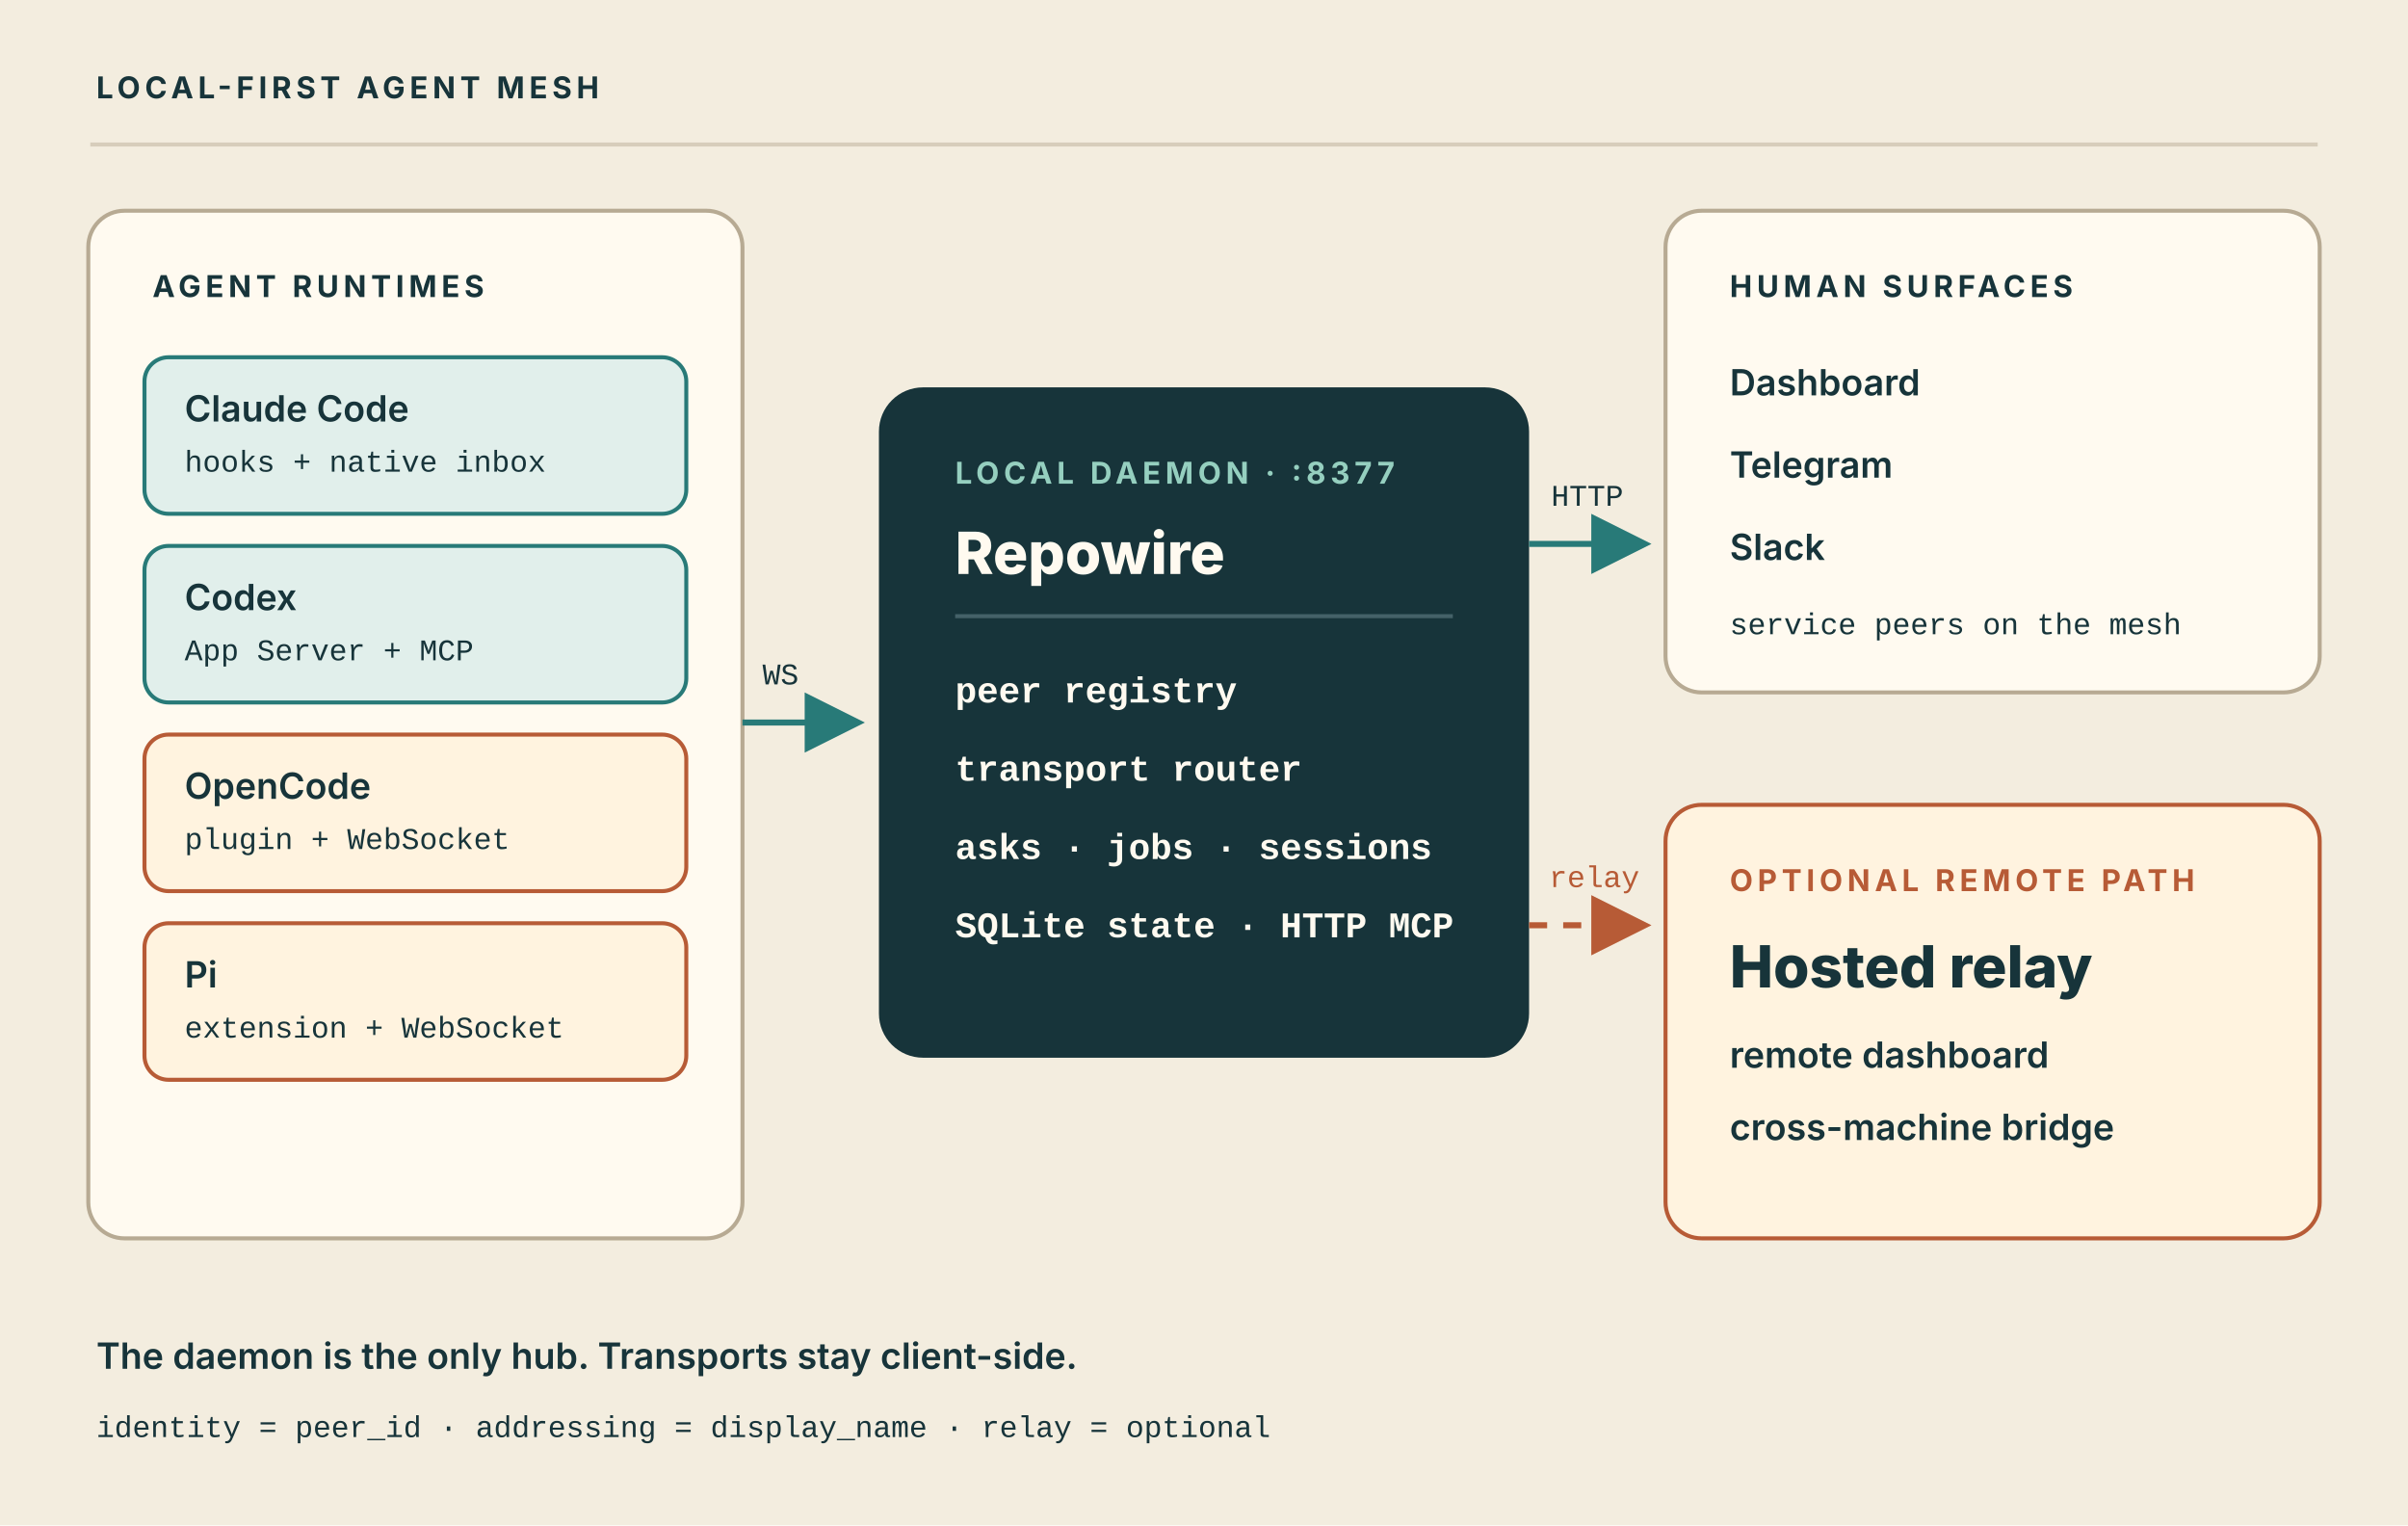
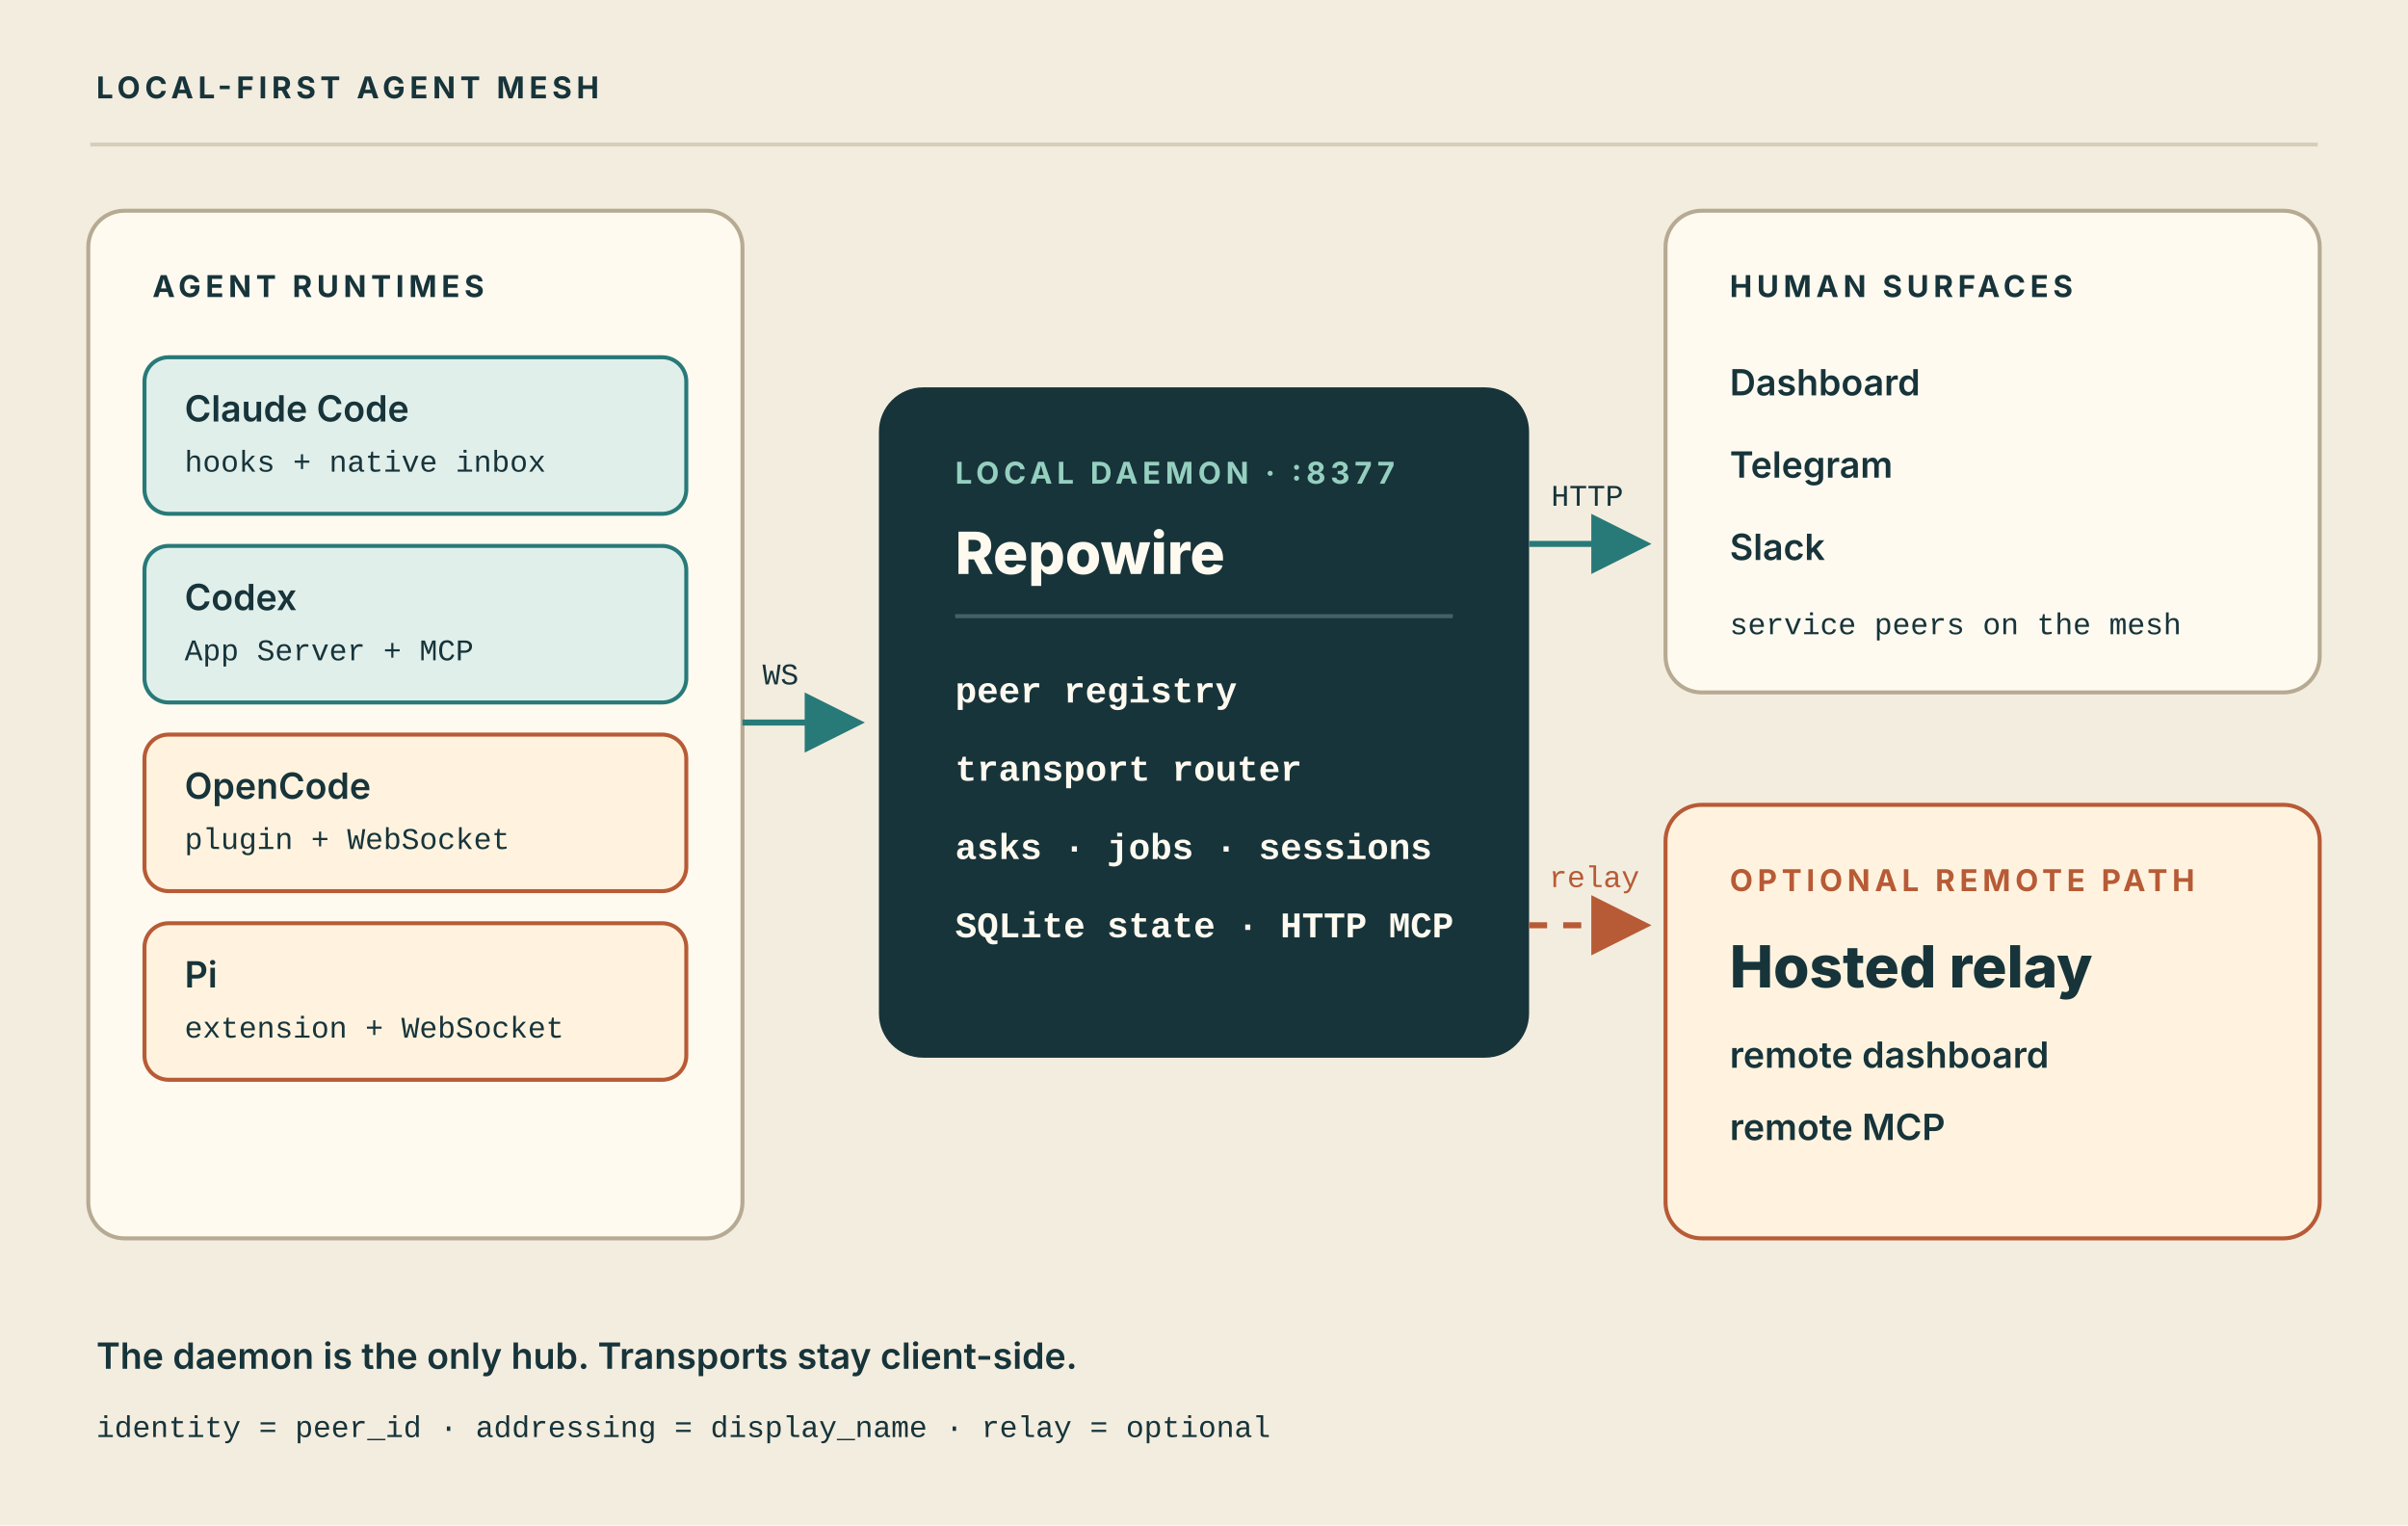
<svg xmlns="http://www.w3.org/2000/svg" width="1200" height="760" viewBox="0 0 1200 760" role="img" aria-labelledby="title desc">
  <defs>
    <marker id="arrow-teal" markerWidth="10" markerHeight="10" refX="8" refY="5" orient="auto" markerUnits="strokeWidth">
      <path d="M0 0 L10 5 L0 10 Z" fill="#287a78" />
    </marker>
    <marker id="arrow-orange" markerWidth="10" markerHeight="10" refX="8" refY="5" orient="auto" markerUnits="strokeWidth">
      <path d="M0 0 L10 5 L0 10 Z" fill="#b75b36" />
    </marker>
    <style>
      .label { font-family: Inter, ui-sans-serif, system-ui, -apple-system, BlinkMacSystemFont, "Segoe UI", sans-serif; fill: #17343a; }
      .mono { font-family: "SFMono-Regular", Consolas, "Liberation Mono", monospace; fill: #17343a; }
      .eyebrow { font-size: 15px; font-weight: 700; letter-spacing: 2.3px; text-transform: uppercase; }
      .title { font-size: 29px; font-weight: 760; }
      .body { font-size: 18px; font-weight: 560; }
      .small { font-size: 15px; font-weight: 520; }
      .inverse { fill: #fffaf0; }
      .mint { fill: #95cfbf; }
      .orange { fill: #b75b36; }
      .connector { fill: none; stroke: #287a78; stroke-width: 3; marker-end: url(#arrow-teal); }
      .connector-active { fill: none; stroke: #b75b36; stroke-width: 3; stroke-dasharray: 9 8; marker-end: url(#arrow-orange); }
    </style>
  </defs>
  <rect width="1200" height="760" fill="#f3eddf" />
  <path d="M45 72 H1155" stroke="#d7cdbb" stroke-width="2" />
  <text x="48" y="49" class="label eyebrow" fill="#287a78">LOCAL-FIRST AGENT MESH</text>
  <rect x="44" y="105" width="326" height="512" rx="18" fill="#fffaf0" stroke="#b7aa93" stroke-width="2" />
  <text x="76" y="148" class="label eyebrow">AGENT RUNTIMES</text>
  <g transform="translate(72 178)">
    <rect width="270" height="78" rx="12" fill="#e1efeb" stroke="#287a78" stroke-width="2" />
    <text x="20" y="32" class="label body">Claude Code</text>
    <text x="20" y="57" class="mono small">hooks + native inbox</text>
  </g>
  <g transform="translate(72 272)">
    <rect width="270" height="78" rx="12" fill="#e1efeb" stroke="#287a78" stroke-width="2" />
    <text x="20" y="32" class="label body">Codex</text>
    <text x="20" y="57" class="mono small">App Server + MCP</text>
  </g>
  <g transform="translate(72 366)">
    <rect width="270" height="78" rx="12" fill="#fff3df" stroke="#b75b36" stroke-width="2" />
    <text x="20" y="32" class="label body">OpenCode</text>
    <text x="20" y="57" class="mono small">plugin + WebSocket</text>
  </g>
  <g transform="translate(72 460)">
    <rect width="270" height="78" rx="12" fill="#fff3df" stroke="#b75b36" stroke-width="2" />
    <text x="20" y="32" class="label body">Pi</text>
    <text x="20" y="57" class="mono small">extension + WebSocket</text>
  </g>
  <rect x="438" y="193" width="324" height="334" rx="22" fill="#17343a" />
  <text x="476" y="241" class="label eyebrow mint">LOCAL DAEMON · :8377</text>
  <text x="476" y="286" class="label title inverse">Repowire</text>
  <path d="M476 307 H724" stroke="#446168" stroke-width="2" />
  <text x="476" y="350" class="mono body inverse">peer registry</text>
  <text x="476" y="389" class="mono body inverse">transport router</text>
  <text x="476" y="428" class="mono body inverse">asks · jobs · sessions</text>
  <text x="476" y="467" class="mono body inverse">SQLite state · HTTP MCP</text>
  <rect x="830" y="105" width="326" height="240" rx="18" fill="#fffaf0" stroke="#b7aa93" stroke-width="2" />
  <text x="862" y="148" class="label eyebrow">HUMAN SURFACES</text>
  <text x="862" y="197" class="label body">Dashboard</text>
  <text x="862" y="238" class="label body">Telegram</text>
  <text x="862" y="279" class="label body">Slack</text>
  <text x="862" y="316" class="mono small">service peers on the mesh</text>
  <rect x="830" y="401" width="326" height="216" rx="18" fill="#fff3df" stroke="#b75b36" stroke-width="2" />
  <text x="862" y="444" class="label eyebrow orange">OPTIONAL REMOTE PATH</text>
  <text x="862" y="492" class="label title">Hosted relay</text>
  <text x="862" y="532" class="label body">remote dashboard</text>
-   <text x="862" y="568" class="label body">cross-machine bridge</text>
+   <text x="862" y="568" class="label body">remote MCP</text>
  <path d="M370 360 H425" class="connector" />
  <text x="380" y="341" class="mono small">WS</text>
  <path d="M762 271 H817" class="connector" />
  <text x="773" y="252" class="mono small">HTTP</text>
  <path d="M762 461 H817" class="connector-active" />
  <text x="772" y="442" class="mono small orange">relay</text>
  <text x="48" y="682" class="label body">The daemon is the only hub. Transports stay client-side.</text>
  <text x="48" y="716" class="mono small">identity = peer_id · addressing = display_name · relay = optional</text>
</svg>
